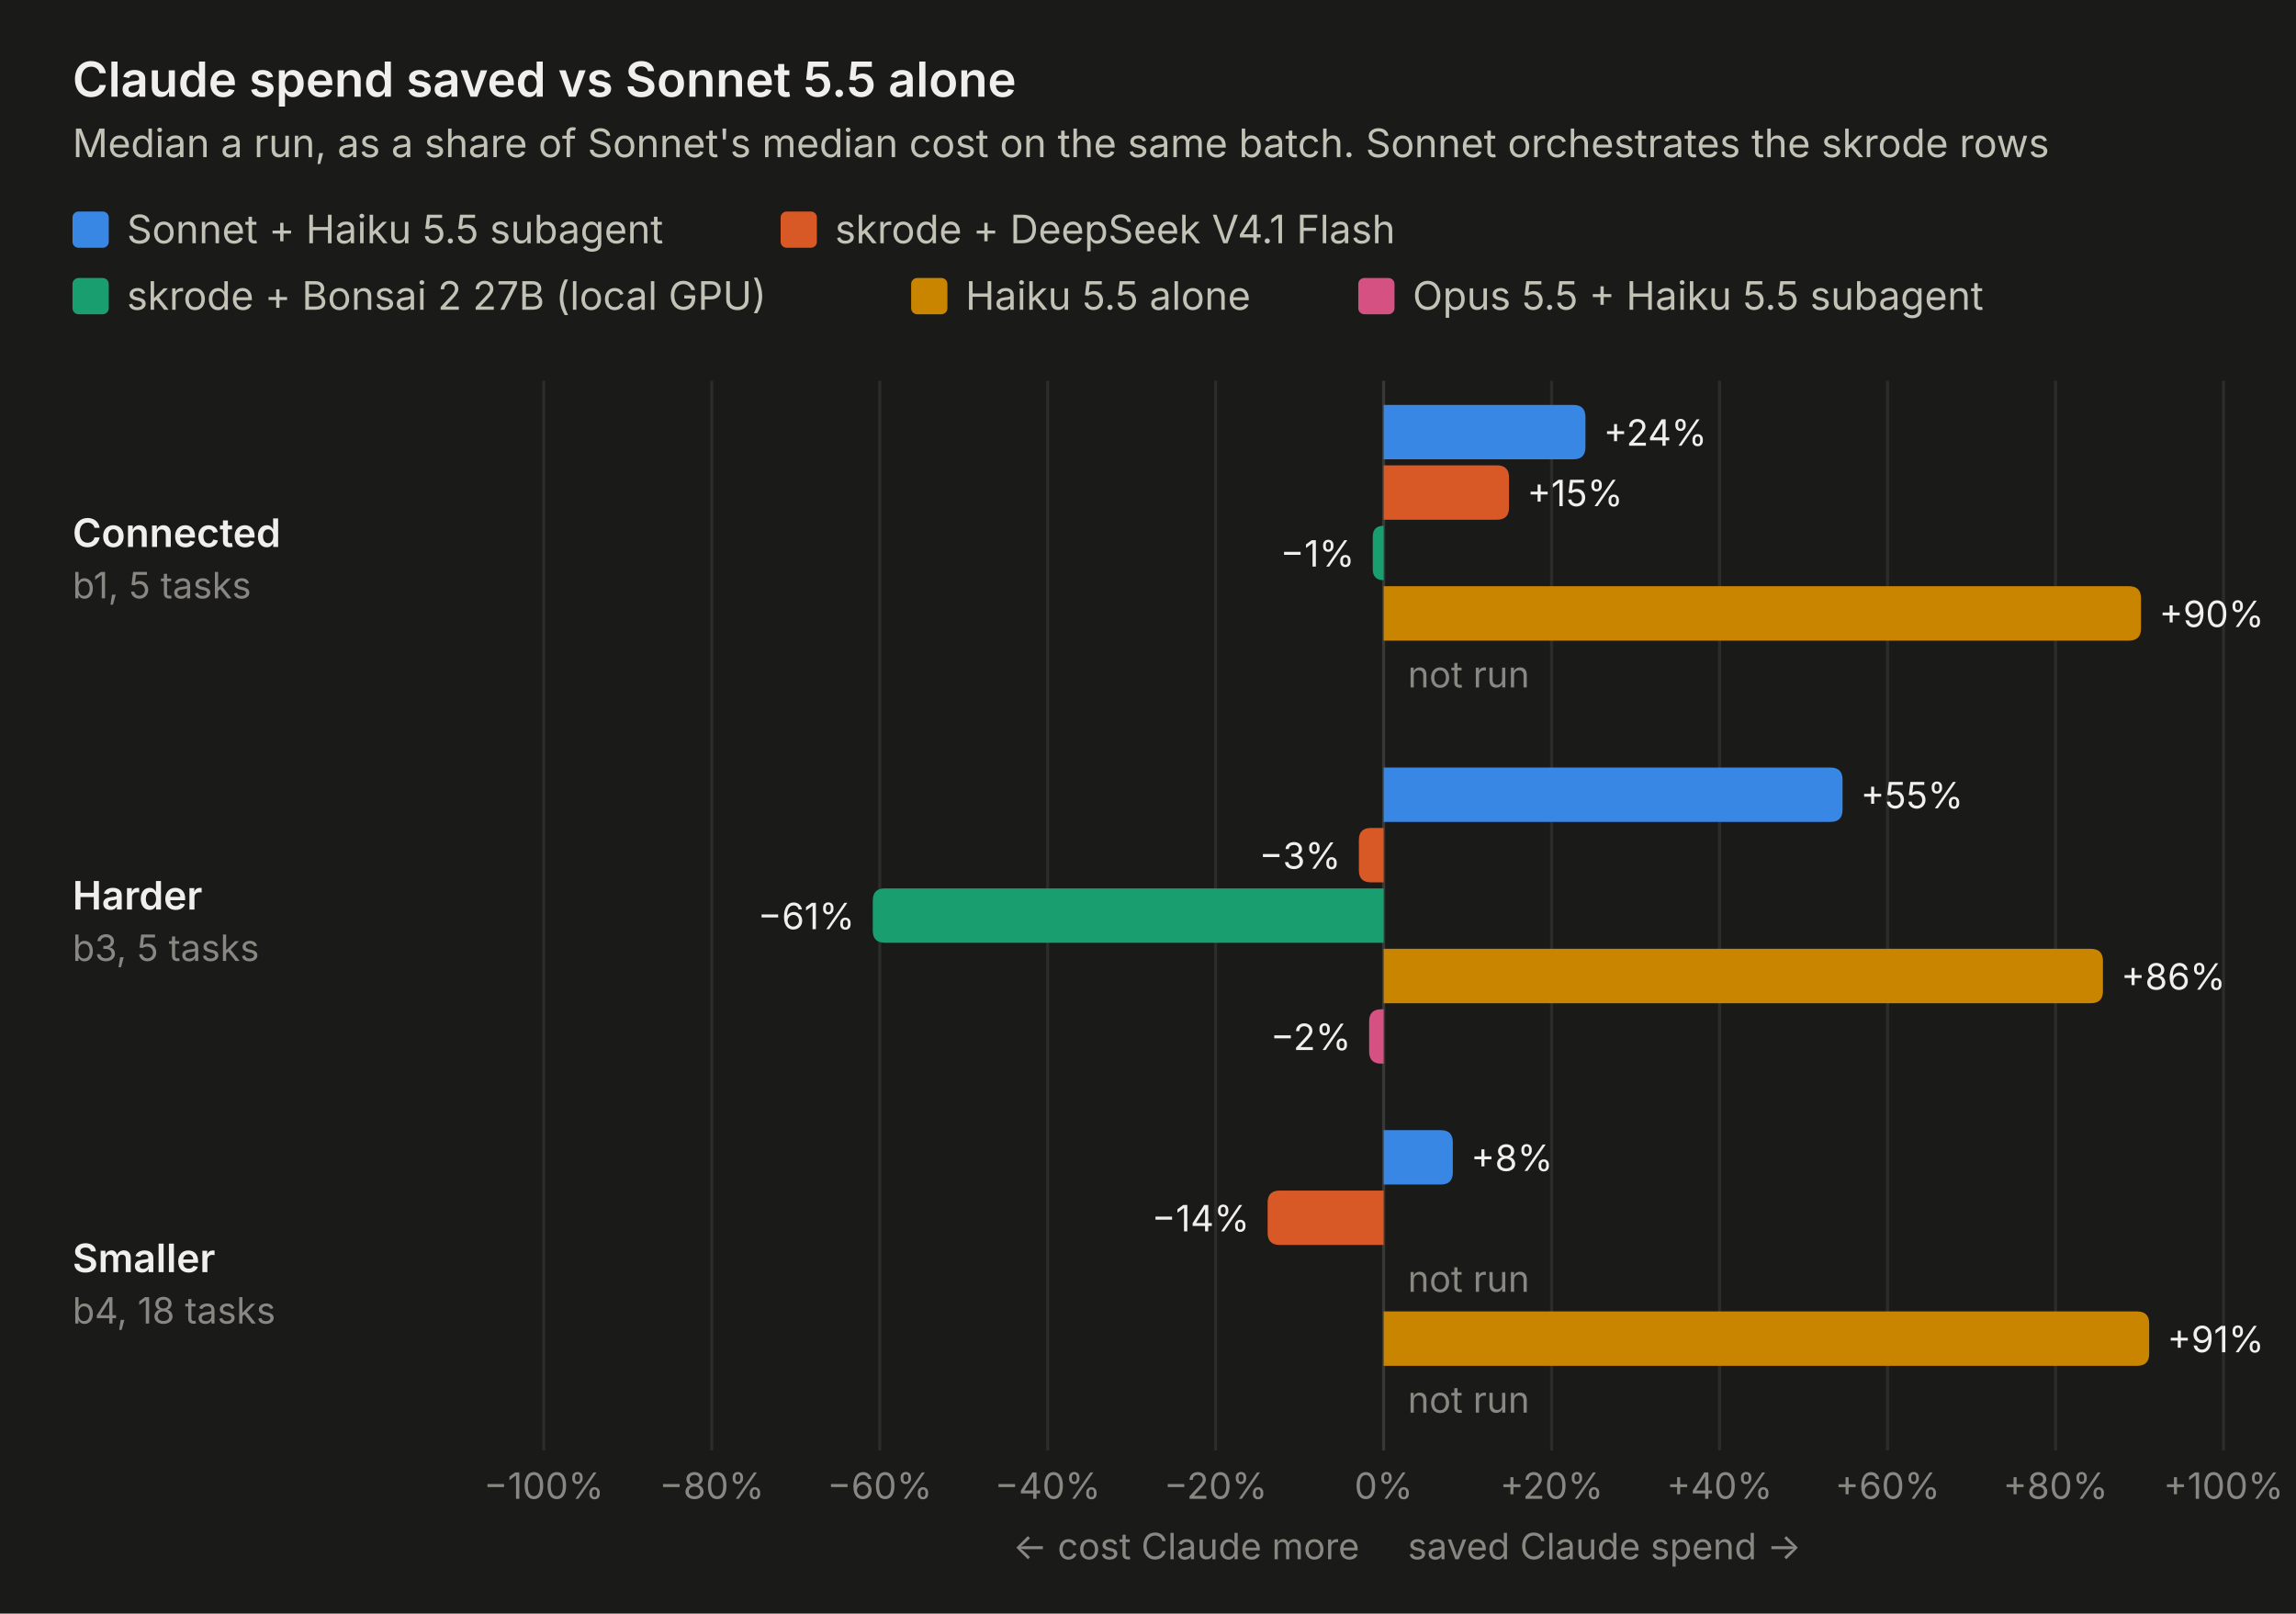
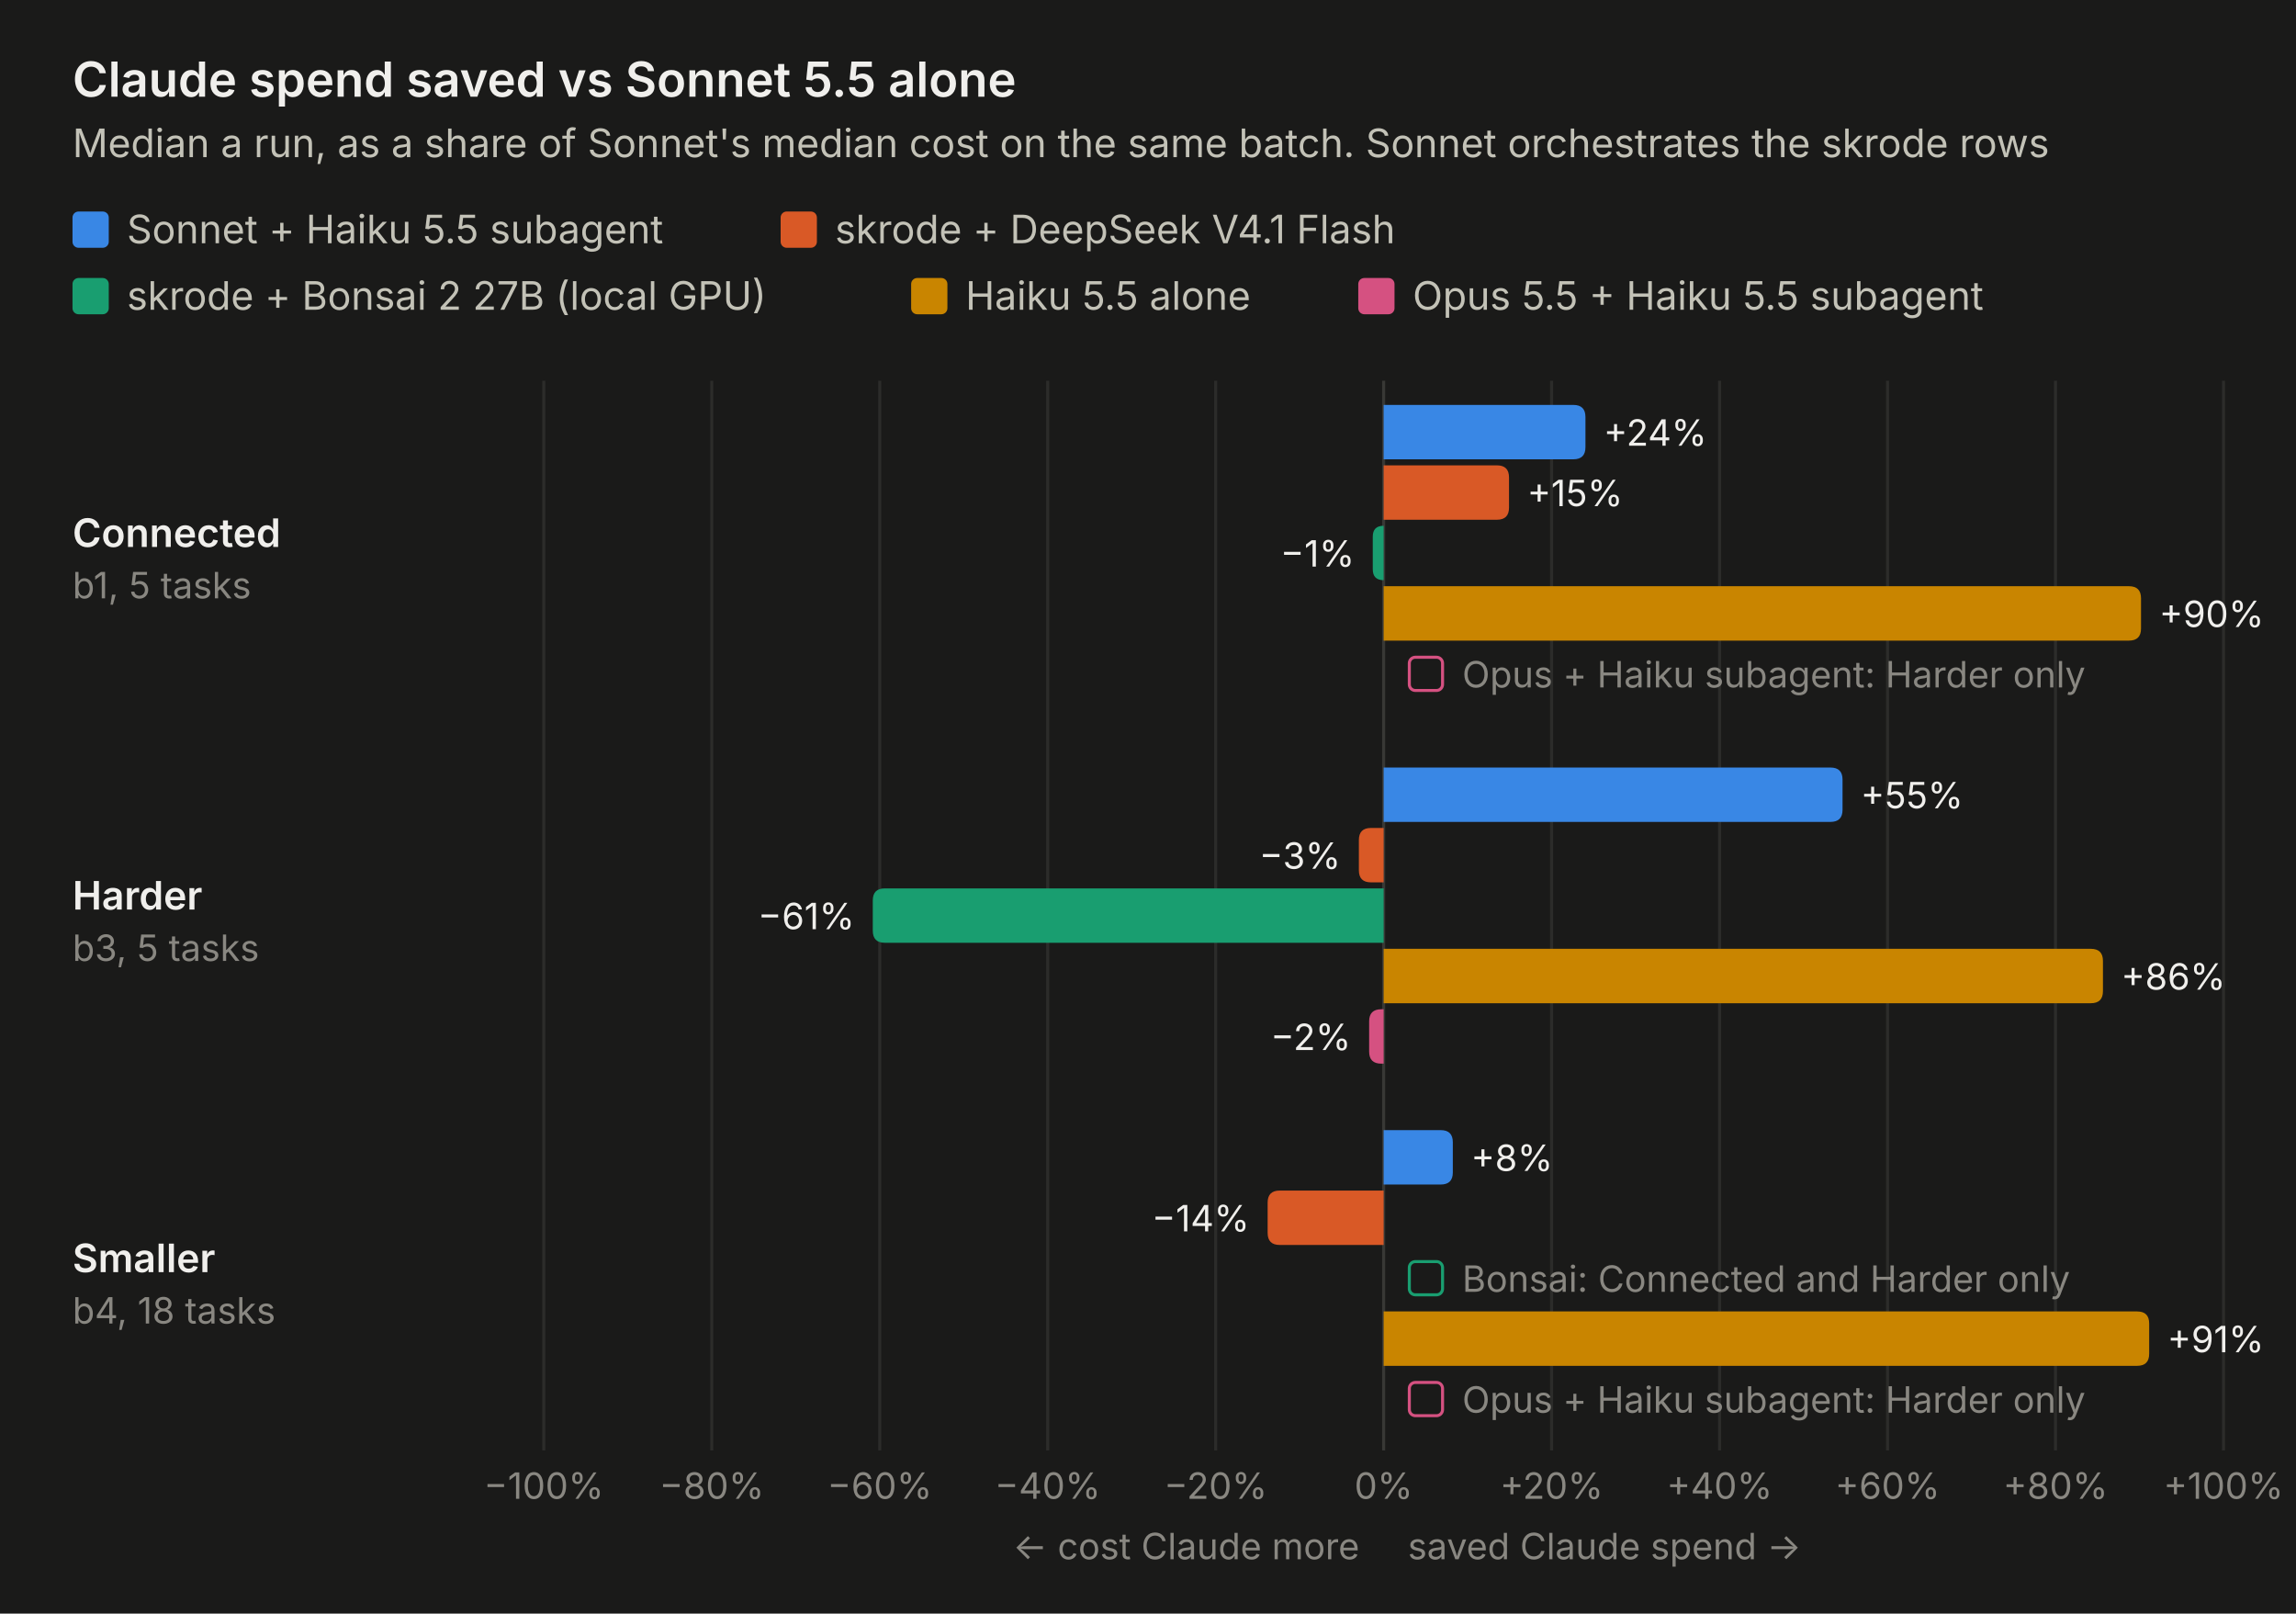
<svg xmlns="http://www.w3.org/2000/svg" width="760" height="534" viewBox="0 0 760 534" role="img" aria-labelledby="title desc" font-family="system-ui, -apple-system, 'Segoe UI', sans-serif">
  <rect width="760" height="534" fill="#1a1a19" />
  <text x="24.0" y="32.0" fill="#f0efec" font-size="16" font-weight="600" text-anchor="start">Claude spend saved vs Sonnet 5.5 alone</text>
  <text x="24.0" y="52.0" fill="#c3c2b7" font-size="13" font-weight="400" text-anchor="start">Median a run, as a share of Sonnet's median cost on the same batch. Sonnet orchestrates the skrode rows</text>
  <rect x="24.0" y="70" width="12" height="12" rx="2" fill="#3987e5" />
  <text x="42.0" y="80.5" fill="#c3c2b7" font-size="13" font-weight="400" text-anchor="start">Sonnet + Haiku 5.5 subagent</text>
  <rect x="258.4" y="70" width="12" height="12" rx="2" fill="#d95926" />
  <text x="276.4" y="80.5" fill="#c3c2b7" font-size="13" font-weight="400" text-anchor="start">skrode + DeepSeek V4.1 Flash</text>
  <rect x="24.0" y="92" width="12" height="12" rx="2" fill="#199e70" />
  <text x="42.0" y="102.5" fill="#c3c2b7" font-size="13" font-weight="400" text-anchor="start">skrode + Bonsai 2 27B (local GPU)</text>
  <rect x="301.6" y="92" width="12" height="12" rx="2" fill="#c98500" />
  <text x="319.6" y="102.5" fill="#c3c2b7" font-size="13" font-weight="400" text-anchor="start">Haiku 5.5 alone</text>
  <rect x="449.6" y="92" width="12" height="12" rx="2" fill="#d55181" />
  <text x="467.6" y="102.5" fill="#c3c2b7" font-size="13" font-weight="400" text-anchor="start">Opus 5.5 + Haiku 5.5 subagent</text>
  <line x1="180.0" y1="126" x2="180.0" y2="480" stroke="#2c2c2a" stroke-width="1" />
  <text x="180.0" y="496.0" fill="#898781" font-size="12" font-weight="400" text-anchor="middle">−100%</text>
  <line x1="235.6" y1="126" x2="235.6" y2="480" stroke="#2c2c2a" stroke-width="1" />
  <text x="235.6" y="496.0" fill="#898781" font-size="12" font-weight="400" text-anchor="middle">−80%</text>
  <line x1="291.2" y1="126" x2="291.2" y2="480" stroke="#2c2c2a" stroke-width="1" />
  <text x="291.2" y="496.0" fill="#898781" font-size="12" font-weight="400" text-anchor="middle">−60%</text>
  <line x1="346.8" y1="126" x2="346.8" y2="480" stroke="#2c2c2a" stroke-width="1" />
  <text x="346.8" y="496.0" fill="#898781" font-size="12" font-weight="400" text-anchor="middle">−40%</text>
  <line x1="402.4" y1="126" x2="402.4" y2="480" stroke="#2c2c2a" stroke-width="1" />
  <text x="402.4" y="496.0" fill="#898781" font-size="12" font-weight="400" text-anchor="middle">−20%</text>
  <line x1="458.0" y1="126" x2="458.0" y2="480" stroke="#383835" stroke-width="1" />
  <text x="458.0" y="496.0" fill="#898781" font-size="12" font-weight="400" text-anchor="middle">0%</text>
  <line x1="513.6" y1="126" x2="513.6" y2="480" stroke="#2c2c2a" stroke-width="1" />
  <text x="513.6" y="496.0" fill="#898781" font-size="12" font-weight="400" text-anchor="middle">+20%</text>
  <line x1="569.2" y1="126" x2="569.2" y2="480" stroke="#2c2c2a" stroke-width="1" />
  <text x="569.2" y="496.0" fill="#898781" font-size="12" font-weight="400" text-anchor="middle">+40%</text>
  <line x1="624.8" y1="126" x2="624.8" y2="480" stroke="#2c2c2a" stroke-width="1" />
  <text x="624.8" y="496.0" fill="#898781" font-size="12" font-weight="400" text-anchor="middle">+60%</text>
  <line x1="680.4" y1="126" x2="680.4" y2="480" stroke="#2c2c2a" stroke-width="1" />
  <text x="680.4" y="496.0" fill="#898781" font-size="12" font-weight="400" text-anchor="middle">+80%</text>
  <line x1="736.0" y1="126" x2="736.0" y2="480" stroke="#2c2c2a" stroke-width="1" />
  <text x="736.0" y="496.0" fill="#898781" font-size="12" font-weight="400" text-anchor="middle">+100%</text>
  <text x="450.0" y="516.0" fill="#898781" font-size="12" font-weight="400" text-anchor="end">← cost Claude more</text>
  <text x="466.0" y="516.0" fill="#898781" font-size="12" font-weight="400" text-anchor="start">saved Claude spend →</text>
  <text x="24.0" y="181.0" fill="#f0efec" font-size="13" font-weight="600" text-anchor="start">Connected</text>
  <text x="24.0" y="198.0" fill="#898781" font-size="12" font-weight="400" text-anchor="start">b1, 5 tasks</text>
  <path d="M458.0,134.0H520.8Q524.8,134.0 524.8,138.0V148.0Q524.8,152.0 520.8,152.0H458.0Z" fill="#3987e5" />
  <text x="530.8" y="147.5" fill="#f0efec" font-size="12" font-weight="400" text-anchor="start">+24%</text>
  <path d="M458.0,154.0H495.5Q499.5,154.0 499.5,158.0V168.0Q499.5,172.0 495.5,172.0H458.0Z" fill="#d95926" />
  <text x="505.5" y="167.5" fill="#f0efec" font-size="12" font-weight="400" text-anchor="start">+15%</text>
  <path d="M458.0,174.0H458.0Q454.4,174.0 454.4,177.6V188.4Q454.4,192.0 458.0,192.0H458.0Z" fill="#199e70" />
  <text x="448.4" y="187.5" fill="#f0efec" font-size="12" font-weight="400" text-anchor="end">−1%</text>
  <path d="M458.0,194.0H704.7Q708.7,194.0 708.7,198.0V208.0Q708.7,212.0 704.7,212.0H458.0Z" fill="#c98500" />
  <text x="714.7" y="207.5" fill="#f0efec" font-size="12" font-weight="400" text-anchor="start">+90%</text>
-   <text x="466.0" y="227.5" fill="#898781" font-size="12" font-weight="400" text-anchor="start">not run</text>
+   <rect x="466.5" y="217.5" width="11" height="11" rx="2" fill="none" stroke="#d55181" />
+   <text x="484.0" y="227.5" fill="#898781" font-size="12" font-weight="400" text-anchor="start">Opus + Haiku subagent: Harder only</text>
  <text x="24.0" y="301.0" fill="#f0efec" font-size="13" font-weight="600" text-anchor="start">Harder</text>
  <text x="24.0" y="318.0" fill="#898781" font-size="12" font-weight="400" text-anchor="start">b3, 5 tasks</text>
  <path d="M458.0,254.0H605.9Q609.9,254.0 609.9,258.0V268.0Q609.9,272.0 605.9,272.0H458.0Z" fill="#3987e5" />
  <text x="615.9" y="267.5" fill="#f0efec" font-size="12" font-weight="400" text-anchor="start">+55%</text>
  <path d="M458.0,274.0H453.8Q449.8,274.0 449.8,278.0V288.0Q449.8,292.0 453.8,292.0H458.0Z" fill="#d95926" />
  <text x="443.8" y="287.5" fill="#f0efec" font-size="12" font-weight="400" text-anchor="end">−3%</text>
  <path d="M458.0,294.0H292.9Q288.9,294.0 288.9,298.0V308.0Q288.9,312.0 292.9,312.0H458.0Z" fill="#199e70" />
  <text x="282.9" y="307.5" fill="#f0efec" font-size="12" font-weight="400" text-anchor="end">−61%</text>
  <path d="M458.0,314.0H692.1Q696.1,314.0 696.1,318.0V328.0Q696.1,332.0 692.1,332.0H458.0Z" fill="#c98500" />
  <text x="702.1" y="327.5" fill="#f0efec" font-size="12" font-weight="400" text-anchor="start">+86%</text>
  <path d="M458.0,334.0H457.2Q453.2,334.0 453.2,338.0V348.0Q453.2,352.0 457.2,352.0H458.0Z" fill="#d55181" />
  <text x="447.2" y="347.5" fill="#f0efec" font-size="12" font-weight="400" text-anchor="end">−2%</text>
  <text x="24.0" y="421.0" fill="#f0efec" font-size="13" font-weight="600" text-anchor="start">Smaller</text>
  <text x="24.0" y="438.0" fill="#898781" font-size="12" font-weight="400" text-anchor="start">b4, 18 tasks</text>
  <path d="M458.0,374.0H476.9Q480.9,374.0 480.9,378.0V388.0Q480.9,392.0 476.9,392.0H458.0Z" fill="#3987e5" />
  <text x="486.9" y="387.5" fill="#f0efec" font-size="12" font-weight="400" text-anchor="start">+8%</text>
  <path d="M458.0,394.0H423.6Q419.6,394.0 419.6,398.0V408.0Q419.6,412.0 423.6,412.0H458.0Z" fill="#d95926" />
  <text x="413.6" y="407.5" fill="#f0efec" font-size="12" font-weight="400" text-anchor="end">−14%</text>
-   <text x="466.0" y="427.5" fill="#898781" font-size="12" font-weight="400" text-anchor="start">not run</text>
+   <rect x="466.5" y="417.5" width="11" height="11" rx="2" fill="none" stroke="#199e70" />
+   <text x="484.0" y="427.5" fill="#898781" font-size="12" font-weight="400" text-anchor="start">Bonsai: Connected and Harder only</text>
  <path d="M458.0,434.0H707.4Q711.4,434.0 711.4,438.0V448.0Q711.4,452.0 707.4,452.0H458.0Z" fill="#c98500" />
  <text x="717.4" y="447.5" fill="#f0efec" font-size="12" font-weight="400" text-anchor="start">+91%</text>
-   <text x="466.0" y="467.5" fill="#898781" font-size="12" font-weight="400" text-anchor="start">not run</text>
+   <rect x="466.5" y="457.5" width="11" height="11" rx="2" fill="none" stroke="#d55181" />
+   <text x="484.0" y="467.5" fill="#898781" font-size="12" font-weight="400" text-anchor="start">Opus + Haiku subagent: Harder only</text>
</svg>
